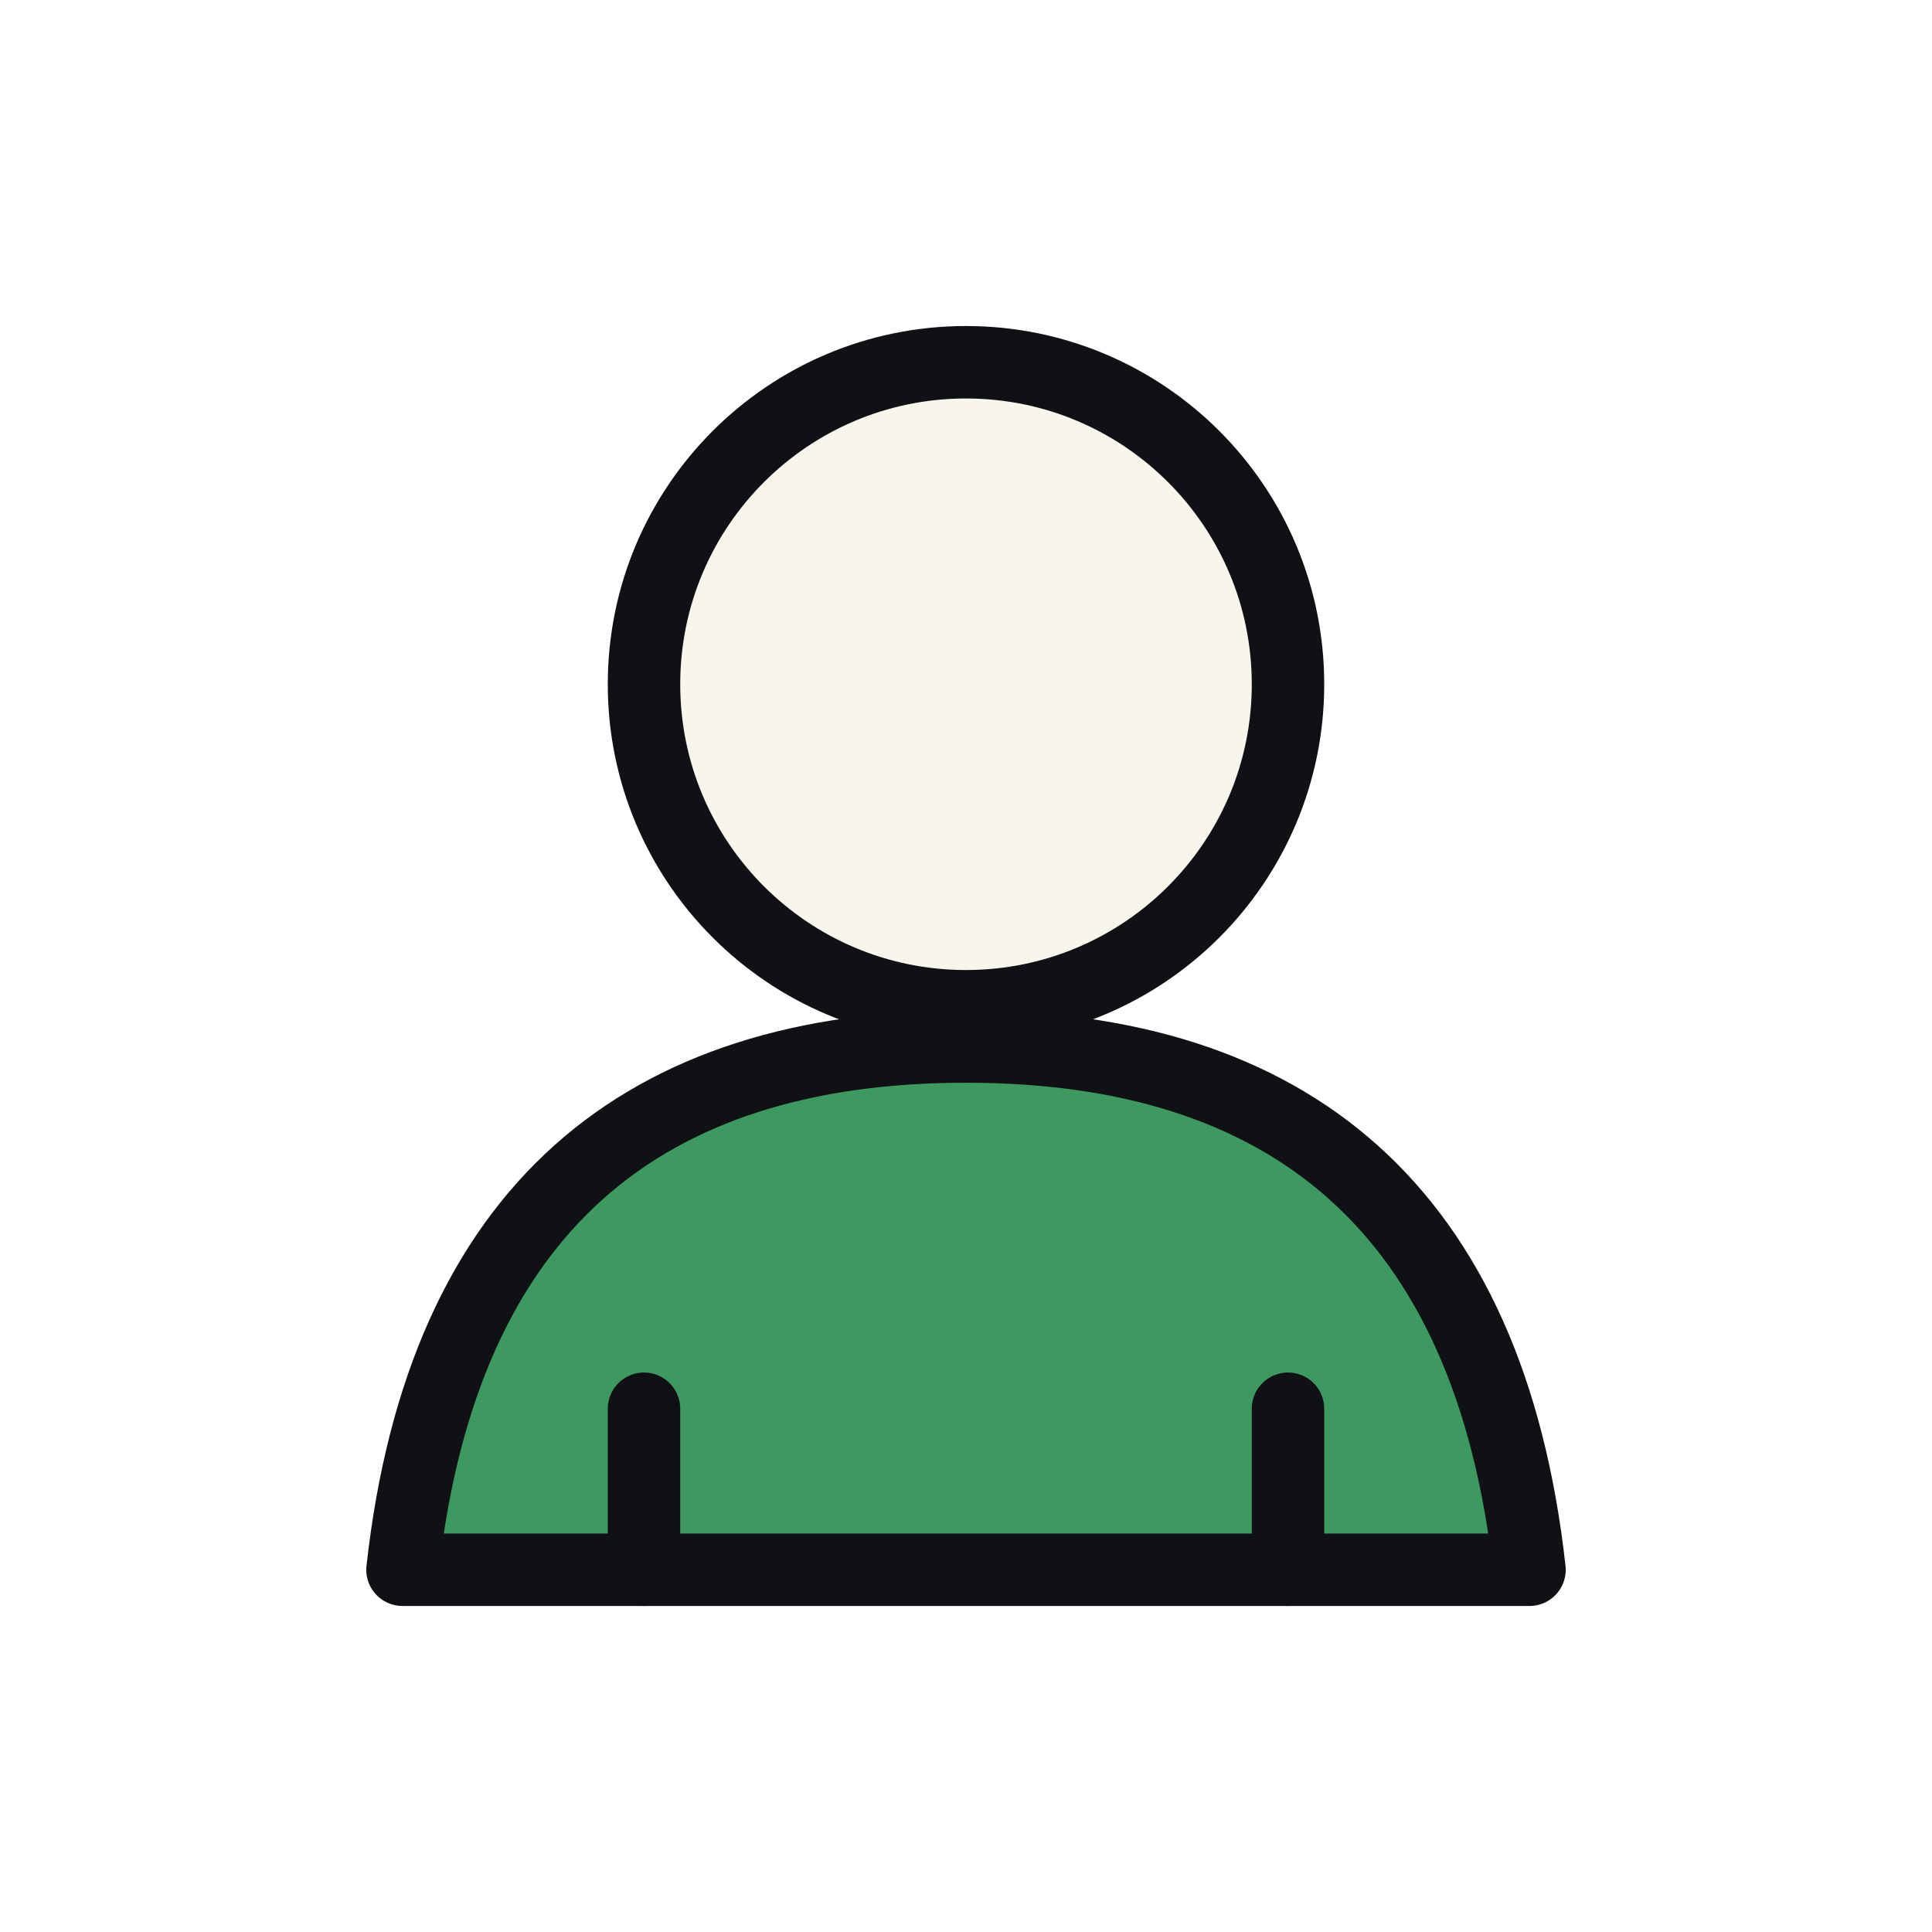
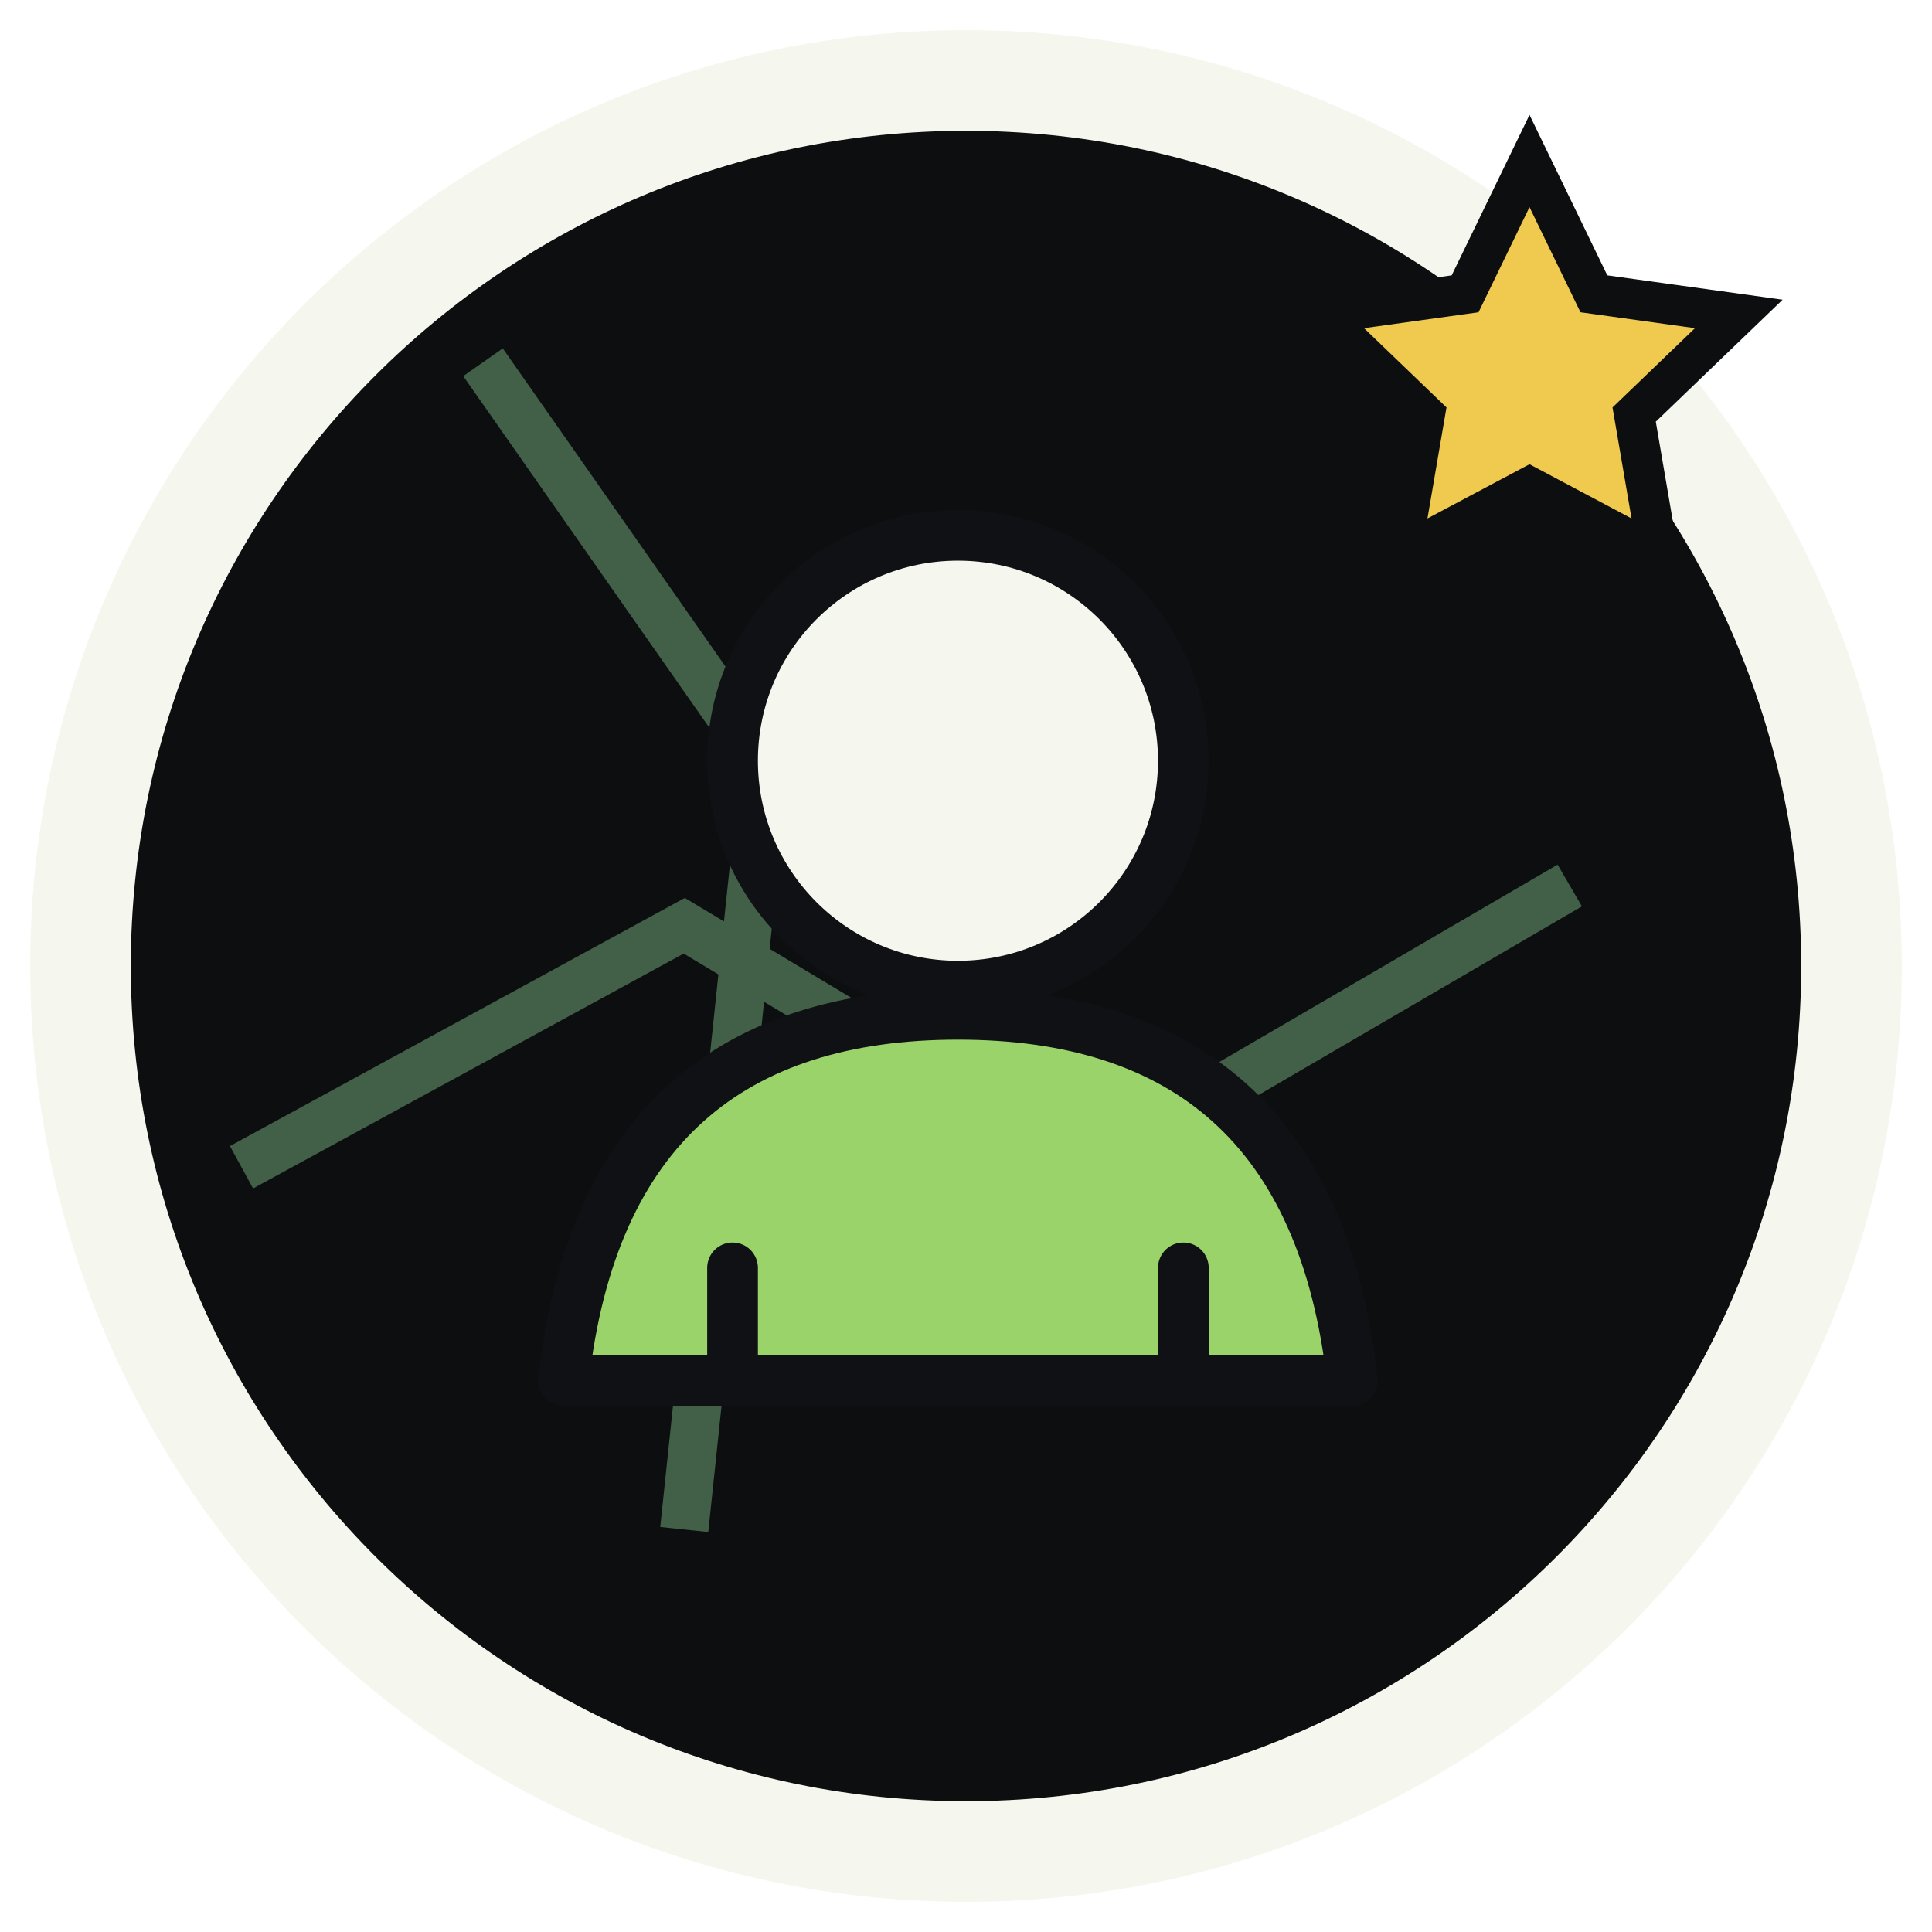
<svg xmlns="http://www.w3.org/2000/svg" width="480" height="480" viewBox="0 0 48 48">
-   <g stroke="#101114" stroke-width="1.8" stroke-linejoin="round" stroke-linecap="round">
-     <circle fill="#f8f6eb" cx="24" cy="17" r="8" />
-     <path fill="#3d995f" d="M10 39c1-9 6-13 14-13s13 4 14 13z" />
-     <path fill="none" d="M16 39v-4m16 4v-4" />
+   <circle cx="24" cy="24" r="22" fill="#0c0e10" stroke="#f5f6ed" stroke-width="2.5" />
+   <path d="M6 29l11-6 10 6 12-7M12 9l7 10-2 19" fill="none" stroke="#425f48" stroke-width="1.2" />
+   <g transform="translate(7 7) scale(.70)">
+     <g stroke="#101114" stroke-width="1.8" stroke-linejoin="round" stroke-linecap="round">
+       <circle fill="#f5f6ed" cx="24" cy="17" r="8" />
+       <path fill="#9ad36a" d="M10 39c1-9 6-13 14-13s13 4 14 13z" />
+       <path fill="none" d="M16 39v-4m16 4v-4" />
+     </g>
  </g>
+   <path d="M38 4l1.6 3.3 3.6.5-2.6 2.5.6 3.5-3.2-1.7-3.2 1.7.6-3.5-2.6-2.5 3.6-.5z" fill="#f0c94f" stroke="#0c0e10" stroke-width="1" />
</svg>
